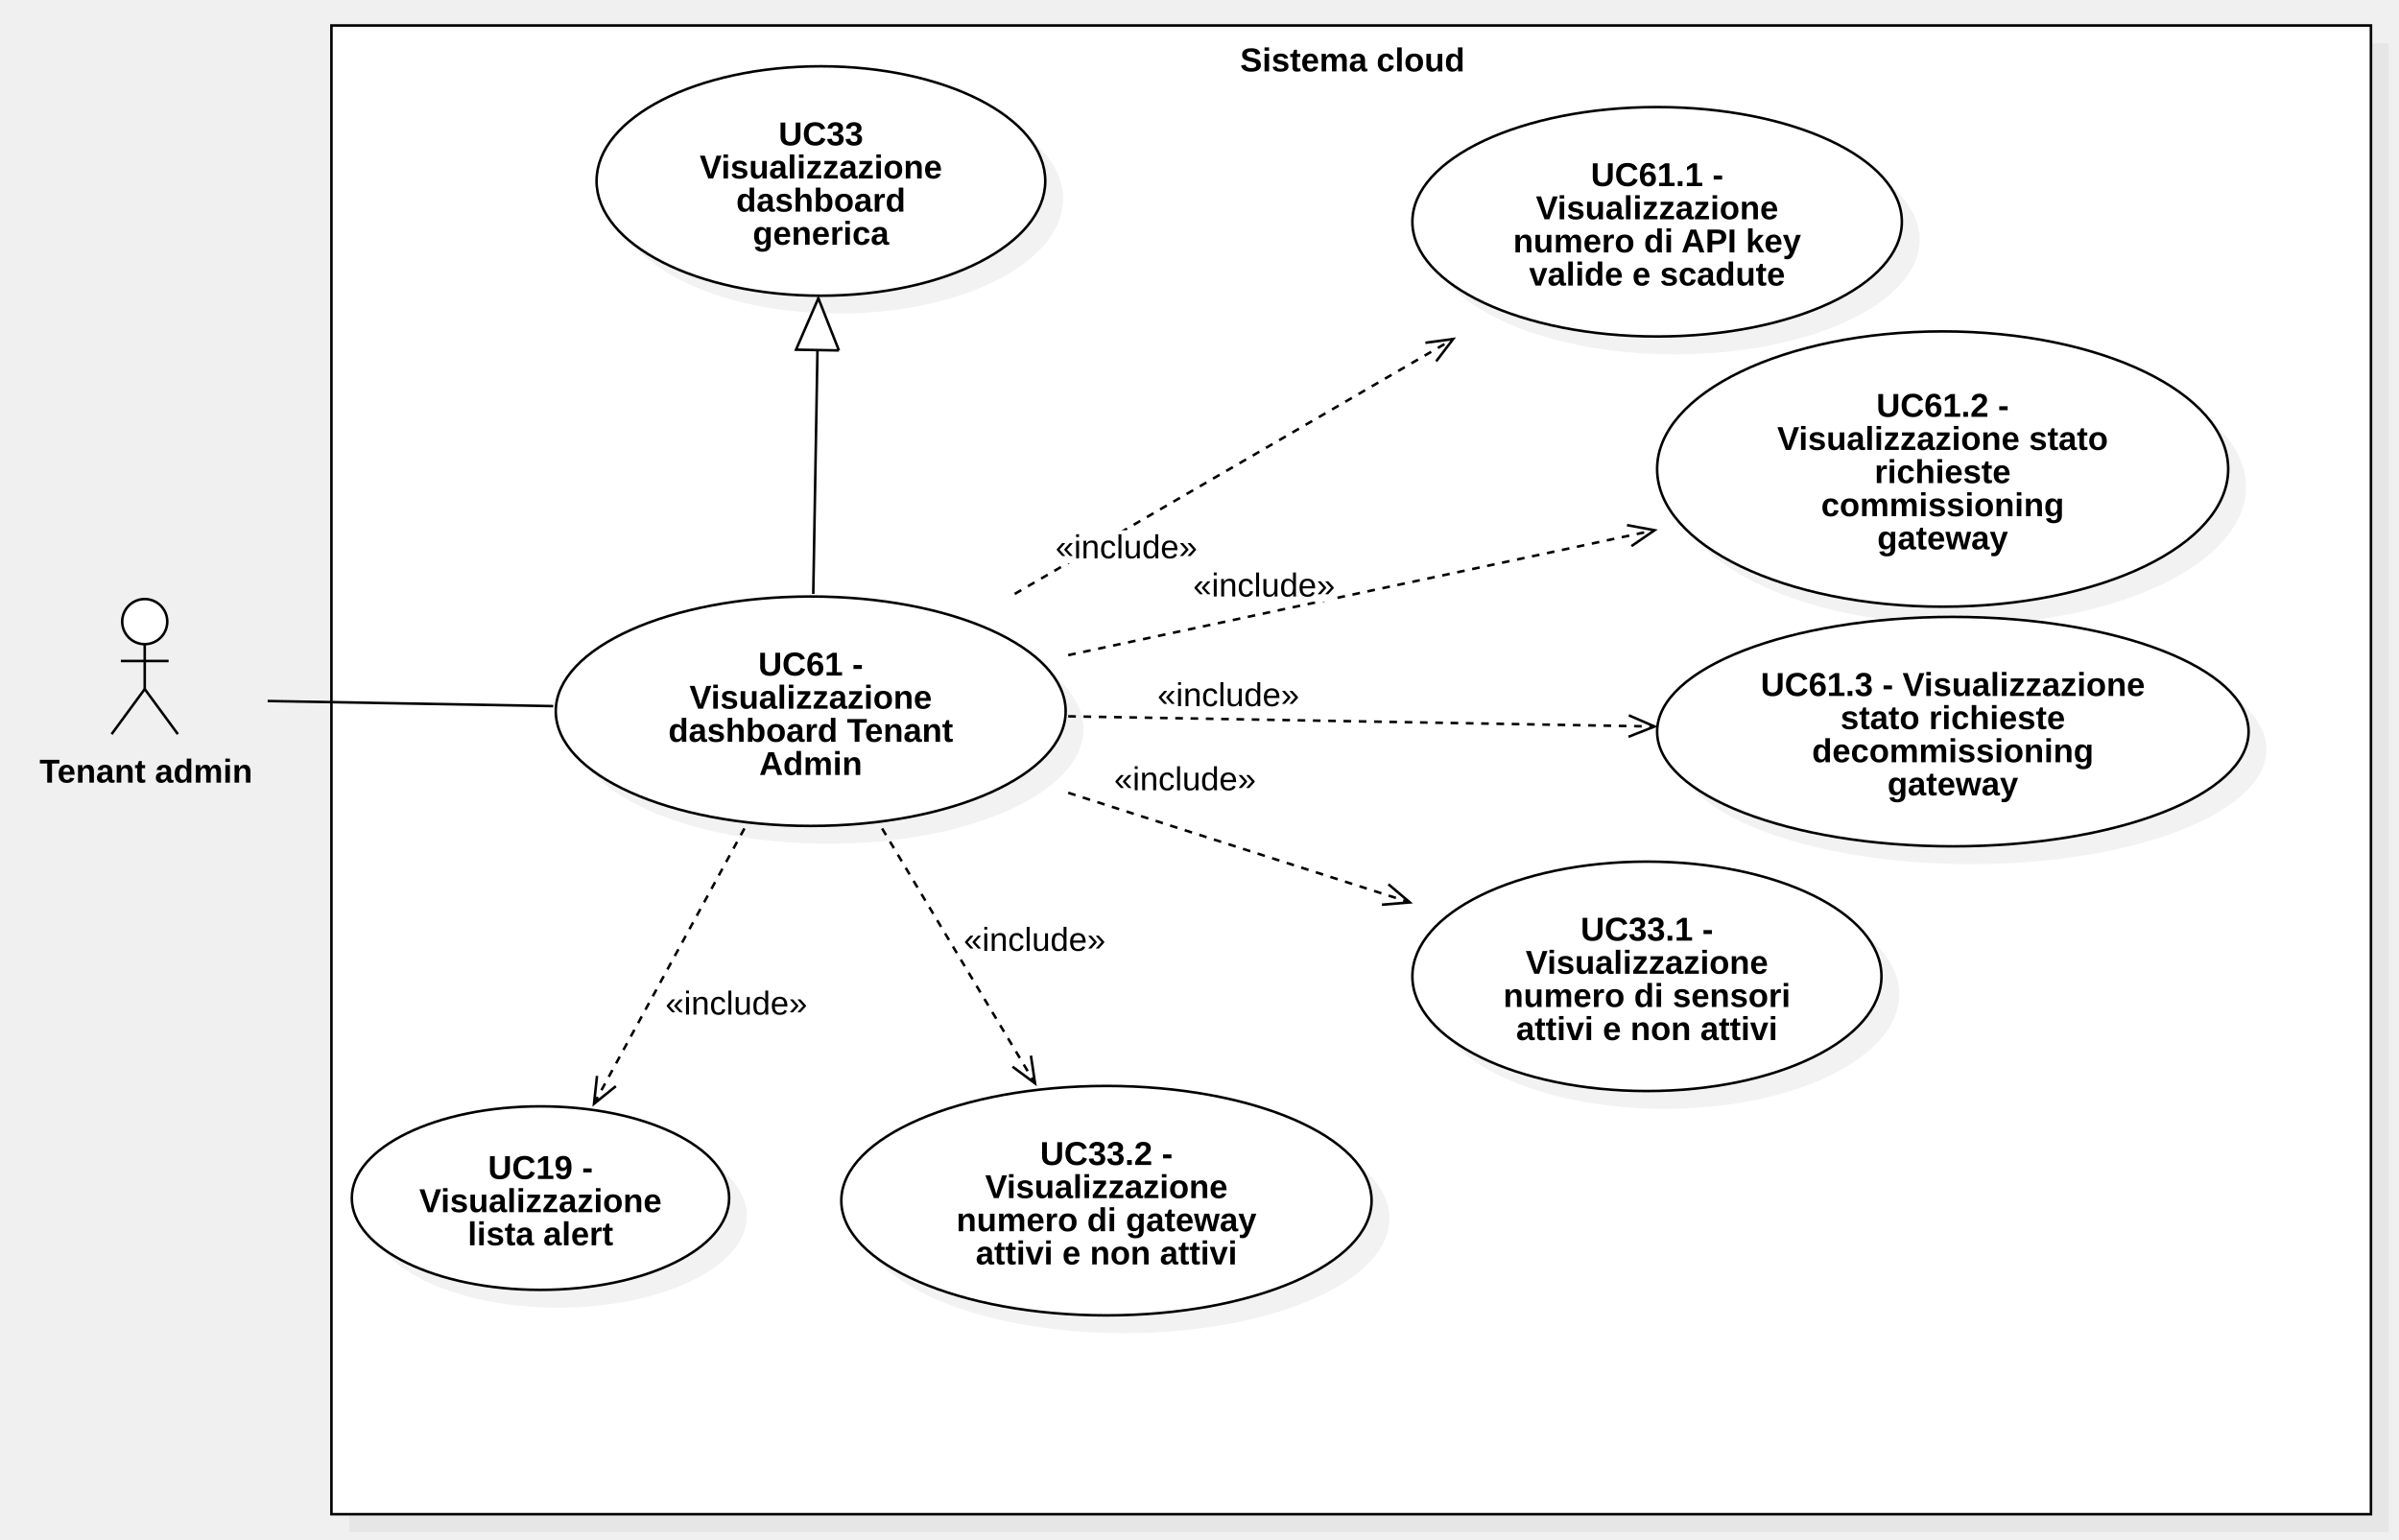
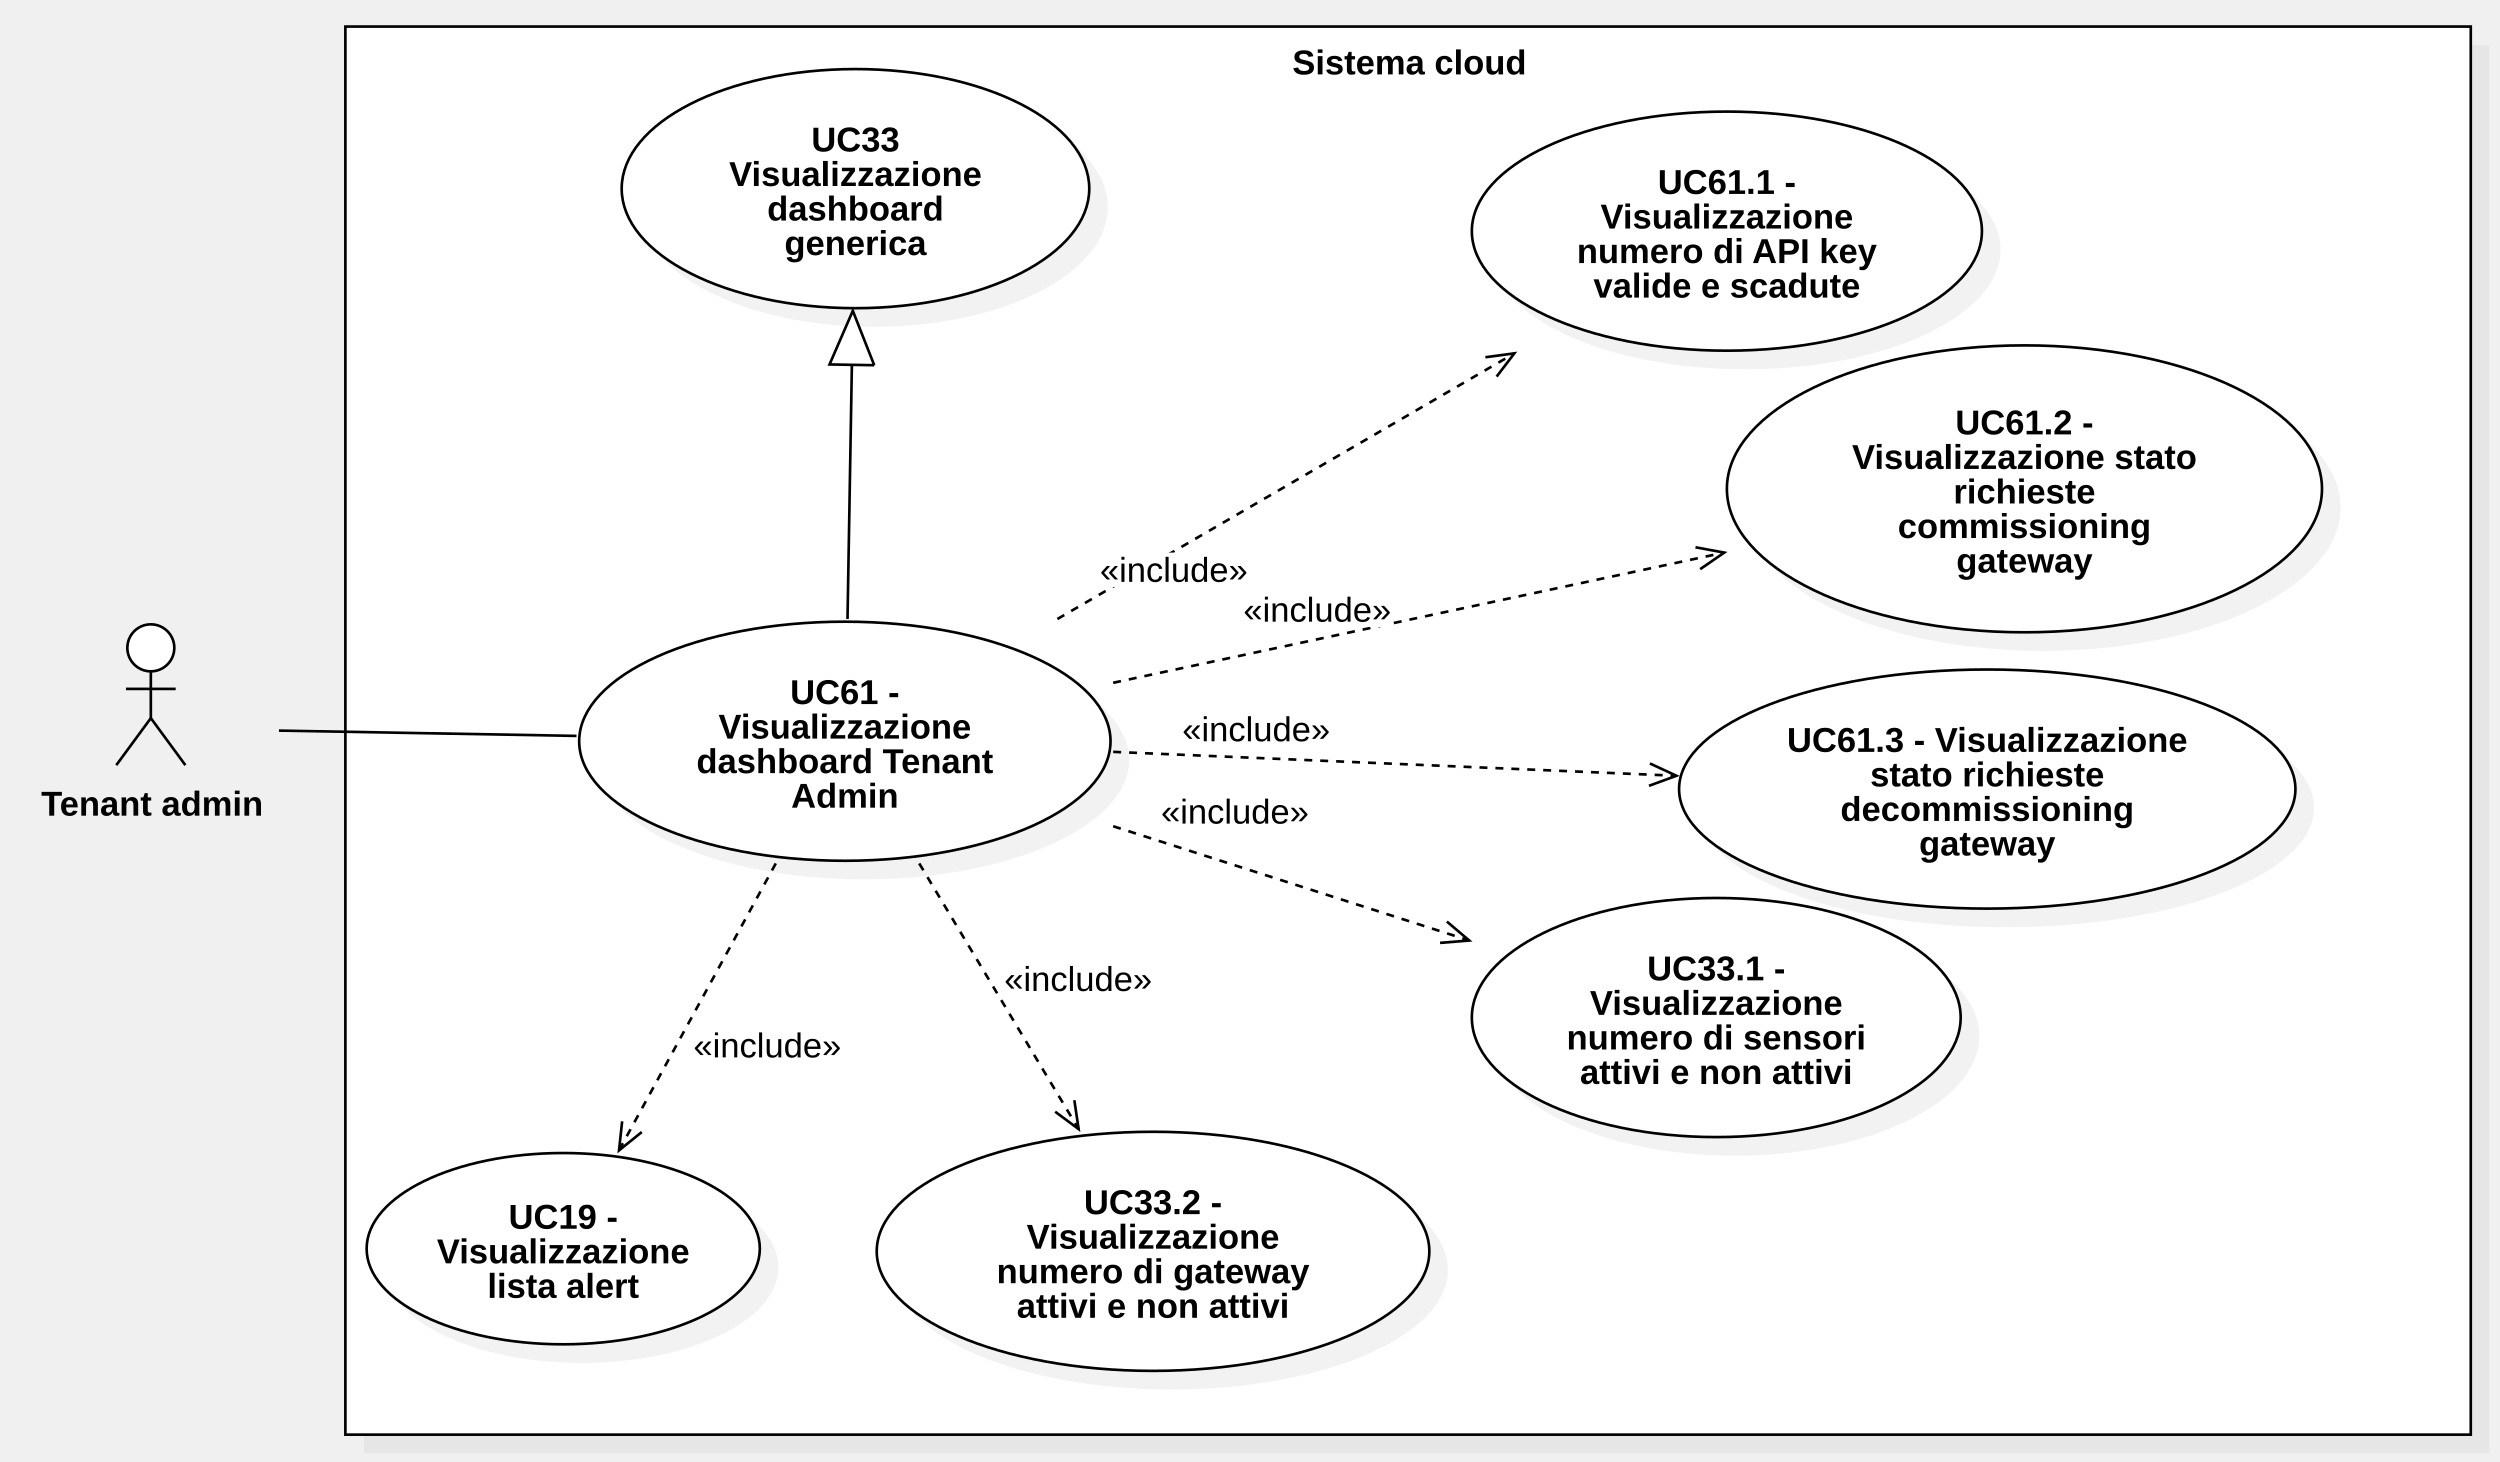
- <svg xmlns="http://www.w3.org/2000/svg" version="1.1" width="941" height="604">
+ <svg xmlns="http://www.w3.org/2000/svg" version="1.1" width="941" height="550">
  <defs />
  <g>
    <g>
-       <rect fill="#C0C0C0" stroke="none" x="177" y="37" width="800" height="584" transform="matrix(1 0 0 1 -40 -20)" fill-opacity="0.2" />
-     </g>
-     <g>
-       <rect fill="#ffffff" stroke="none" x="170" y="30" width="800" height="584" transform="matrix(1 0 0 1 -40 -20)" />
-     </g>
-     <g>
-       <path fill="none" stroke="#000000" paint-order="fill stroke markers" d=" M 130 10 L 930 10 L 930 594 L 130 594 L 130 10 Z Z" stroke-miterlimit="10" stroke-dasharray="" />
+       <rect fill="#C0C0C0" stroke="none" x="177" y="37" width="800" height="530" transform="matrix(1 0 0 1 -40 -20)" fill-opacity="0.2" />
+     </g>
+     <g>
+       <rect fill="#ffffff" stroke="none" x="170" y="30" width="800" height="530" transform="matrix(1 0 0 1 -40 -20)" />
+     </g>
+     <g>
+       <path fill="none" stroke="#000000" paint-order="fill stroke markers" d=" M 130 10 L 930 10 L 930 540 L 130 540 L 130 10 Z Z" stroke-miterlimit="10" stroke-dasharray="" />
    </g>
    <g>
      <g>
        <path fill="none" stroke="none" />
        <text fill="#000000" stroke="none" font-family="Arial" font-size="13px" font-style="normal" font-weight="bold" text-decoration="undefined" x="570.5" y="43.5" text-anchor="middle" dominant-baseline="central" transform="matrix(1 0 0 1 -40 -20)">Sistema cloud</text>
      </g>
    </g>
    <g>
      <path fill="#ffffff" stroke="none" paint-order="stroke fill markers" d=" M 47.931 243.85 C 47.931 238.962 51.889 235 56.771 235 C 61.653 235 65.611 238.962 65.611 243.85 C 65.611 248.738 61.653 252.7 56.771 252.7 C 51.889 252.7 47.931 248.738 47.931 243.85 Z" />
    </g>
    <g>
      <path fill="none" stroke="#000000" paint-order="fill stroke markers" d=" M 47.931 243.85 C 47.931 238.962 51.889 235 56.771 235 C 61.653 235 65.611 238.962 65.611 243.85 C 65.611 248.738 61.653 252.7 56.771 252.7 C 51.889 252.7 47.931 248.738 47.931 243.85 Z" stroke-miterlimit="10" stroke-dasharray="" />
    </g>
    <g>
      <path fill="none" stroke="#000000" paint-order="fill stroke markers" d=" M 56.771 252.7 L 56.771 270.3" stroke-miterlimit="10" stroke-dasharray="" />
    </g>
    <g>
      <path fill="none" stroke="#000000" paint-order="fill stroke markers" d=" M 47.411 259.3 L 66.131 259.3" stroke-miterlimit="10" stroke-dasharray="" />
    </g>
    <g>
      <path fill="none" stroke="#000000" paint-order="fill stroke markers" d=" M 56.771 270.3 L 43.771 288" stroke-miterlimit="10" stroke-dasharray="" />
    </g>
    <g>
      <path fill="none" stroke="#000000" paint-order="fill stroke markers" d=" M 56.771 270.3 L 69.771 288" stroke-miterlimit="10" stroke-dasharray="" />
    </g>
    <g>
      <g>
        <path fill="none" stroke="none" />
        <text fill="#000000" stroke="none" font-family="Arial" font-size="13px" font-style="normal" font-weight="bold" text-decoration="undefined" x="97.271" y="322.5" text-anchor="middle" dominant-baseline="central" transform="matrix(1 0 0 1 -40 -20)">Tenant admin</text>
      </g>
    </g>
    <g>
      <path fill="#C0C0C0" stroke="none" paint-order="stroke fill markers" d=" M 225 286 C 225 261.147 269.772 241 325 241 C 380.228 241 425 261.147 425 286 C 425 310.853 380.228 331 325 331 C 269.772 331 225 310.853 225 286 Z" fill-opacity="0.2" />
    </g>
    <g>
      <path fill="#ffffff" stroke="none" paint-order="stroke fill markers" d=" M 218 279 C 218 254.147 262.772 234 318 234 C 373.228 234 418 254.147 418 279 C 418 303.853 373.228 324 318 324 C 262.772 324 218 303.853 218 279 Z" />
    </g>
    <g>
      <path fill="none" stroke="#000000" paint-order="fill stroke markers" d=" M 218 279 C 218 254.147 262.772 234 318 234 C 373.228 234 418 254.147 418 279 C 418 303.853 373.228 324 318 324 C 262.772 324 218 303.853 218 279 Z" stroke-miterlimit="10" stroke-dasharray="" />
    </g>
    <g>
      <g>
        <path fill="none" stroke="none" />
        <text fill="#000000" stroke="none" font-family="Arial" font-size="13px" font-style="normal" font-weight="bold" text-decoration="undefined" x="358" y="280.5" text-anchor="middle" dominant-baseline="central" transform="matrix(1 0 0 1 -40 -20)">UC61 -</text>
        <text fill="#000000" stroke="none" font-family="Arial" font-size="13px" font-style="normal" font-weight="bold" text-decoration="undefined" x="358" y="293.5" text-anchor="middle" dominant-baseline="central" transform="matrix(1 0 0 1 -40 -20)">Visualizzazione</text>
        <text fill="#000000" stroke="none" font-family="Arial" font-size="13px" font-style="normal" font-weight="bold" text-decoration="undefined" x="358" y="306.5" text-anchor="middle" dominant-baseline="central" transform="matrix(1 0 0 1 -40 -20)">dashboard Tenant</text>
        <text fill="#000000" stroke="none" font-family="Arial" font-size="13px" font-style="normal" font-weight="bold" text-decoration="undefined" x="358" y="319.5" text-anchor="middle" dominant-baseline="central" transform="matrix(1 0 0 1 -40 -20)">Admin</text>
      </g>
    </g>
    <g>
      <path fill="#C0C0C0" stroke="none" paint-order="stroke fill markers" d=" M 561 94 C 561 69.147 603.981 49 657 49 C 710.019 49 753 69.147 753 94 C 753 118.853 710.019 139 657 139 C 603.981 139 561 118.853 561 94 Z" fill-opacity="0.2" />
    </g>
    <g>
      <path fill="#ffffff" stroke="none" paint-order="stroke fill markers" d=" M 554 87 C 554 62.147 596.981 42 650 42 C 703.019 42 746 62.147 746 87 C 746 111.853 703.019 132 650 132 C 596.981 132 554 111.853 554 87 Z" />
    </g>
    <g>
      <path fill="none" stroke="#000000" paint-order="fill stroke markers" d=" M 554 87 C 554 62.147 596.981 42 650 42 C 703.019 42 746 62.147 746 87 C 746 111.853 703.019 132 650 132 C 596.981 132 554 111.853 554 87 Z" stroke-miterlimit="10" stroke-dasharray="" />
    </g>
    <g>
      <g>
        <path fill="none" stroke="none" />
        <text fill="#000000" stroke="none" font-family="Arial" font-size="13px" font-style="normal" font-weight="bold" text-decoration="undefined" x="690" y="88.5" text-anchor="middle" dominant-baseline="central" transform="matrix(1 0 0 1 -40 -20)">UC61.1 -</text>
        <text fill="#000000" stroke="none" font-family="Arial" font-size="13px" font-style="normal" font-weight="bold" text-decoration="undefined" x="690" y="101.5" text-anchor="middle" dominant-baseline="central" transform="matrix(1 0 0 1 -40 -20)">Visualizzazione</text>
        <text fill="#000000" stroke="none" font-family="Arial" font-size="13px" font-style="normal" font-weight="bold" text-decoration="undefined" x="690" y="114.5" text-anchor="middle" dominant-baseline="central" transform="matrix(1 0 0 1 -40 -20)">numero di API key</text>
        <text fill="#000000" stroke="none" font-family="Arial" font-size="13px" font-style="normal" font-weight="bold" text-decoration="undefined" x="690" y="127.5" text-anchor="middle" dominant-baseline="central" transform="matrix(1 0 0 1 -40 -20)">valide e scadute</text>
      </g>
    </g>
    <g>
      <path fill="#C0C0C0" stroke="none" paint-order="stroke fill markers" d=" M 657 191 C 657 161.177 707.144 137 769 137 C 830.856 137 881 161.177 881 191 C 881 220.823 830.856 245 769 245 C 707.144 245 657 220.823 657 191 Z" fill-opacity="0.2" />
    </g>
    <g>
      <path fill="#ffffff" stroke="none" paint-order="stroke fill markers" d=" M 650 184 C 650 154.177 700.144 130 762 130 C 823.856 130 874 154.177 874 184 C 874 213.823 823.856 238 762 238 C 700.144 238 650 213.823 650 184 Z" />
    </g>
    <g>
      <path fill="none" stroke="#000000" paint-order="fill stroke markers" d=" M 650 184 C 650 154.177 700.144 130 762 130 C 823.856 130 874 154.177 874 184 C 874 213.823 823.856 238 762 238 C 700.144 238 650 213.823 650 184 Z" stroke-miterlimit="10" stroke-dasharray="" />
    </g>
    <g>
      <g>
        <path fill="none" stroke="none" />
        <text fill="#000000" stroke="none" font-family="Arial" font-size="13px" font-style="normal" font-weight="bold" text-decoration="undefined" x="802" y="179" text-anchor="middle" dominant-baseline="central" transform="matrix(1 0 0 1 -40 -20)">UC61.2 -</text>
        <text fill="#000000" stroke="none" font-family="Arial" font-size="13px" font-style="normal" font-weight="bold" text-decoration="undefined" x="802" y="192" text-anchor="middle" dominant-baseline="central" transform="matrix(1 0 0 1 -40 -20)">Visualizzazione stato</text>
        <text fill="#000000" stroke="none" font-family="Arial" font-size="13px" font-style="normal" font-weight="bold" text-decoration="undefined" x="802" y="205" text-anchor="middle" dominant-baseline="central" transform="matrix(1 0 0 1 -40 -20)">richieste</text>
        <text fill="#000000" stroke="none" font-family="Arial" font-size="13px" font-style="normal" font-weight="bold" text-decoration="undefined" x="802" y="218" text-anchor="middle" dominant-baseline="central" transform="matrix(1 0 0 1 -40 -20)">commissioning</text>
        <text fill="#000000" stroke="none" font-family="Arial" font-size="13px" font-style="normal" font-weight="bold" text-decoration="undefined" x="802" y="231" text-anchor="middle" dominant-baseline="central" transform="matrix(1 0 0 1 -40 -20)">gateway</text>
      </g>
    </g>
    <g>
-       <path fill="#C0C0C0" stroke="none" paint-order="stroke fill markers" d=" M 657 294 C 657 269.147 708.935 249 773 249 C 837.065 249 889 269.147 889 294 C 889 318.853 837.065 339 773 339 C 708.935 339 657 318.853 657 294 Z" fill-opacity="0.2" />
-     </g>
-     <g>
-       <path fill="#ffffff" stroke="none" paint-order="stroke fill markers" d=" M 650 287 C 650 262.147 701.935 242 766 242 C 830.065 242 882 262.147 882 287 C 882 311.853 830.065 332 766 332 C 701.935 332 650 311.853 650 287 Z" />
-     </g>
-     <g>
-       <path fill="none" stroke="#000000" paint-order="fill stroke markers" d=" M 650 287 C 650 262.147 701.935 242 766 242 C 830.065 242 882 262.147 882 287 C 882 311.853 830.065 332 766 332 C 701.935 332 650 311.853 650 287 Z" stroke-miterlimit="10" stroke-dasharray="" />
-     </g>
-     <g>
-       <g>
-         <path fill="none" stroke="none" />
-         <text fill="#000000" stroke="none" font-family="Arial" font-size="13px" font-style="normal" font-weight="bold" text-decoration="undefined" x="806" y="288.5" text-anchor="middle" dominant-baseline="central" transform="matrix(1 0 0 1 -40 -20)">UC61.3 - Visualizzazione</text>
-         <text fill="#000000" stroke="none" font-family="Arial" font-size="13px" font-style="normal" font-weight="bold" text-decoration="undefined" x="806" y="301.5" text-anchor="middle" dominant-baseline="central" transform="matrix(1 0 0 1 -40 -20)">stato richieste</text>
-         <text fill="#000000" stroke="none" font-family="Arial" font-size="13px" font-style="normal" font-weight="bold" text-decoration="undefined" x="806" y="314.5" text-anchor="middle" dominant-baseline="central" transform="matrix(1 0 0 1 -40 -20)">decommissioning</text>
-         <text fill="#000000" stroke="none" font-family="Arial" font-size="13px" font-style="normal" font-weight="bold" text-decoration="undefined" x="806" y="327.5" text-anchor="middle" dominant-baseline="central" transform="matrix(1 0 0 1 -40 -20)">gateway</text>
+       <path fill="#C0C0C0" stroke="none" paint-order="stroke fill markers" d=" M 639 304 C 639 279.147 690.935 259 755 259 C 819.065 259 871 279.147 871 304 C 871 328.853 819.065 349 755 349 C 690.935 349 639 328.853 639 304 Z" fill-opacity="0.2" />
+     </g>
+     <g>
+       <path fill="#ffffff" stroke="none" paint-order="stroke fill markers" d=" M 632 297 C 632 272.147 683.935 252 748 252 C 812.065 252 864 272.147 864 297 C 864 321.853 812.065 342 748 342 C 683.935 342 632 321.853 632 297 Z" />
+     </g>
+     <g>
+       <path fill="none" stroke="#000000" paint-order="fill stroke markers" d=" M 632 297 C 632 272.147 683.935 252 748 252 C 812.065 252 864 272.147 864 297 C 864 321.853 812.065 342 748 342 C 683.935 342 632 321.853 632 297 Z" stroke-miterlimit="10" stroke-dasharray="" />
+     </g>
+     <g>
+       <g>
+         <path fill="none" stroke="none" />
+         <text fill="#000000" stroke="none" font-family="Arial" font-size="13px" font-style="normal" font-weight="bold" text-decoration="undefined" x="788" y="298.5" text-anchor="middle" dominant-baseline="central" transform="matrix(1 0 0 1 -40 -20)">UC61.3 - Visualizzazione</text>
+         <text fill="#000000" stroke="none" font-family="Arial" font-size="13px" font-style="normal" font-weight="bold" text-decoration="undefined" x="788" y="311.5" text-anchor="middle" dominant-baseline="central" transform="matrix(1 0 0 1 -40 -20)">stato richieste</text>
+         <text fill="#000000" stroke="none" font-family="Arial" font-size="13px" font-style="normal" font-weight="bold" text-decoration="undefined" x="788" y="324.5" text-anchor="middle" dominant-baseline="central" transform="matrix(1 0 0 1 -40 -20)">decommissioning</text>
+         <text fill="#000000" stroke="none" font-family="Arial" font-size="13px" font-style="normal" font-weight="bold" text-decoration="undefined" x="788" y="337.5" text-anchor="middle" dominant-baseline="central" transform="matrix(1 0 0 1 -40 -20)">gateway</text>
      </g>
    </g>
    <g>
      <path fill="#C0C0C0" stroke="none" paint-order="stroke fill markers" d=" M 561 390 C 561 365.147 602.19 345 653 345 C 703.81 345 745 365.147 745 390 C 745 414.853 703.81 435 653 435 C 602.19 435 561 414.853 561 390 Z" fill-opacity="0.2" />
    </g>
    <g>
      <path fill="#ffffff" stroke="none" paint-order="stroke fill markers" d=" M 554 383 C 554 358.147 595.19 338 646 338 C 696.81 338 738 358.147 738 383 C 738 407.853 696.81 428 646 428 C 595.19 428 554 407.853 554 383 Z" />
    </g>
    <g>
      <path fill="none" stroke="#000000" paint-order="fill stroke markers" d=" M 554 383 C 554 358.147 595.19 338 646 338 C 696.81 338 738 358.147 738 383 C 738 407.853 696.81 428 646 428 C 595.19 428 554 407.853 554 383 Z" stroke-miterlimit="10" stroke-dasharray="" />
    </g>
    <g>
      <g>
        <path fill="none" stroke="none" />
        <text fill="#000000" stroke="none" font-family="Arial" font-size="13px" font-style="normal" font-weight="bold" text-decoration="undefined" x="686" y="384.5" text-anchor="middle" dominant-baseline="central" transform="matrix(1 0 0 1 -40 -20)">UC33.1 -</text>
        <text fill="#000000" stroke="none" font-family="Arial" font-size="13px" font-style="normal" font-weight="bold" text-decoration="undefined" x="686" y="397.5" text-anchor="middle" dominant-baseline="central" transform="matrix(1 0 0 1 -40 -20)">Visualizzazione</text>
        <text fill="#000000" stroke="none" font-family="Arial" font-size="13px" font-style="normal" font-weight="bold" text-decoration="undefined" x="686" y="410.5" text-anchor="middle" dominant-baseline="central" transform="matrix(1 0 0 1 -40 -20)">numero di sensori</text>
        <text fill="#000000" stroke="none" font-family="Arial" font-size="13px" font-style="normal" font-weight="bold" text-decoration="undefined" x="686" y="423.5" text-anchor="middle" dominant-baseline="central" transform="matrix(1 0 0 1 -40 -20)">attivi e non attivi</text>
      </g>
    </g>
    <g>
      <path fill="#C0C0C0" stroke="none" paint-order="stroke fill markers" d=" M 337 478 C 337 453.147 383.562 433 441 433 C 498.438 433 545 453.147 545 478 C 545 502.853 498.438 523 441 523 C 383.562 523 337 502.853 337 478 Z" fill-opacity="0.2" />
    </g>
    <g>
      <path fill="#ffffff" stroke="none" paint-order="stroke fill markers" d=" M 330 471 C 330 446.147 376.562 426 434 426 C 491.438 426 538 446.147 538 471 C 538 495.853 491.438 516 434 516 C 376.562 516 330 495.853 330 471 Z" />
    </g>
    <g>
      <path fill="none" stroke="#000000" paint-order="fill stroke markers" d=" M 330 471 C 330 446.147 376.562 426 434 426 C 491.438 426 538 446.147 538 471 C 538 495.853 491.438 516 434 516 C 376.562 516 330 495.853 330 471 Z" stroke-miterlimit="10" stroke-dasharray="" />
    </g>
    <g>
      <g>
        <path fill="none" stroke="none" />
        <text fill="#000000" stroke="none" font-family="Arial" font-size="13px" font-style="normal" font-weight="bold" text-decoration="undefined" x="474" y="472.5" text-anchor="middle" dominant-baseline="central" transform="matrix(1 0 0 1 -40 -20)">UC33.2 -</text>
        <text fill="#000000" stroke="none" font-family="Arial" font-size="13px" font-style="normal" font-weight="bold" text-decoration="undefined" x="474" y="485.5" text-anchor="middle" dominant-baseline="central" transform="matrix(1 0 0 1 -40 -20)">Visualizzazione</text>
        <text fill="#000000" stroke="none" font-family="Arial" font-size="13px" font-style="normal" font-weight="bold" text-decoration="undefined" x="474" y="498.5" text-anchor="middle" dominant-baseline="central" transform="matrix(1 0 0 1 -40 -20)">numero di gateway</text>
        <text fill="#000000" stroke="none" font-family="Arial" font-size="13px" font-style="normal" font-weight="bold" text-decoration="undefined" x="474" y="511.5" text-anchor="middle" dominant-baseline="central" transform="matrix(1 0 0 1 -40 -20)">attivi e non attivi</text>
      </g>
    </g>
    <g>
      <path fill="#C0C0C0" stroke="none" paint-order="stroke fill markers" d=" M 145 477 C 145 457.118 178.131 441 219 441 C 259.869 441 293 457.118 293 477 C 293 496.882 259.869 513 219 513 C 178.131 513 145 496.882 145 477 Z" fill-opacity="0.2" />
    </g>
    <g>
      <path fill="#ffffff" stroke="none" paint-order="stroke fill markers" d=" M 138 470 C 138 450.118 171.131 434 212 434 C 252.869 434 286 450.118 286 470 C 286 489.882 252.869 506 212 506 C 171.131 506 138 489.882 138 470 Z" />
    </g>
    <g>
      <path fill="none" stroke="#000000" paint-order="fill stroke markers" d=" M 138 470 C 138 450.118 171.131 434 212 434 C 252.869 434 286 450.118 286 470 C 286 489.882 252.869 506 212 506 C 171.131 506 138 489.882 138 470 Z" stroke-miterlimit="10" stroke-dasharray="" />
    </g>
    <g>
      <g>
        <path fill="none" stroke="none" />
        <text fill="#000000" stroke="none" font-family="Arial" font-size="13px" font-style="normal" font-weight="bold" text-decoration="undefined" x="252" y="478" text-anchor="middle" dominant-baseline="central" transform="matrix(1 0 0 1 -40 -20)">UC19 -</text>
        <text fill="#000000" stroke="none" font-family="Arial" font-size="13px" font-style="normal" font-weight="bold" text-decoration="undefined" x="252" y="491" text-anchor="middle" dominant-baseline="central" transform="matrix(1 0 0 1 -40 -20)">Visualizzazione</text>
        <text fill="#000000" stroke="none" font-family="Arial" font-size="13px" font-style="normal" font-weight="bold" text-decoration="undefined" x="252" y="504" text-anchor="middle" dominant-baseline="central" transform="matrix(1 0 0 1 -40 -20)">lista alert</text>
      </g>
    </g>
    <g>
      <path fill="none" stroke="#000000" paint-order="fill stroke markers" d=" M 398 233 L 570 133" stroke-miterlimit="10" stroke-dasharray="3" />
    </g>
    <g>
      <path fill="none" stroke="#000000" paint-order="fill stroke markers" d=" M 563.33 141.747 L 570 133 L 559.099 134.469" stroke-miterlimit="10" stroke-dasharray="" />
    </g>
    <g>
      <rect fill="#ffffff" stroke="none" x="454" y="228" width="55.656" height="13" transform="matrix(1 0 0 1 -40 -20)" />
    </g>
    <g>
      <g>
        <path fill="none" stroke="none" />
        <text fill="#000000" stroke="none" font-family="Arial" font-size="13px" font-style="normal" font-weight="normal" text-decoration="undefined" x="481.828" y="234.5" text-anchor="middle" dominant-baseline="central" transform="matrix(1 0 0 1 -40 -20)">«include»</text>
      </g>
    </g>
    <g>
      <path fill="none" stroke="#000000" paint-order="fill stroke markers" d=" M 419 257 L 649 208" stroke-miterlimit="10" stroke-dasharray="3" />
    </g>
    <g>
      <path fill="none" stroke="#000000" paint-order="fill stroke markers" d=" M 639.938 214.235 L 649 208 L 638.183 206" stroke-miterlimit="10" stroke-dasharray="" />
    </g>
    <g>
      <rect fill="#ffffff" stroke="none" x="508" y="243" width="55.656" height="13" transform="matrix(1 0 0 1 -40 -20)" />
    </g>
    <g>
      <g>
        <path fill="none" stroke="none" />
        <text fill="#000000" stroke="none" font-family="Arial" font-size="13px" font-style="normal" font-weight="normal" text-decoration="undefined" x="535.828" y="249.5" text-anchor="middle" dominant-baseline="central" transform="matrix(1 0 0 1 -40 -20)">«include»</text>
      </g>
    </g>
    <g>
-       <path fill="none" stroke="#000000" paint-order="fill stroke markers" d=" M 419 281 L 649 285" stroke-miterlimit="10" stroke-dasharray="3" />
-     </g>
-     <g>
-       <path fill="none" stroke="#000000" paint-order="fill stroke markers" d=" M 638.766 289.032 L 649 285 L 638.912 280.614" stroke-miterlimit="10" stroke-dasharray="" />
-     </g>
-     <g>
-       <rect fill="#ffffff" stroke="none" x="494" y="286" width="55.656" height="13" transform="matrix(1 0 0 1 -40 -20)" />
-     </g>
-     <g>
-       <g>
-         <path fill="none" stroke="none" />
-         <text fill="#000000" stroke="none" font-family="Arial" font-size="13px" font-style="normal" font-weight="normal" text-decoration="undefined" x="521.828" y="292.5" text-anchor="middle" dominant-baseline="central" transform="matrix(1 0 0 1 -40 -20)">«include»</text>
+       <path fill="none" stroke="#000000" paint-order="fill stroke markers" d=" M 419 283 L 631 292" stroke-miterlimit="10" stroke-dasharray="3" />
+     </g>
+     <g>
+       <path fill="none" stroke="#000000" paint-order="fill stroke markers" d=" M 620.668 295.775 L 631 292 L 621.025 287.363" stroke-miterlimit="10" stroke-dasharray="" />
+     </g>
+     <g>
+       <rect fill="#ffffff" stroke="none" x="485" y="288" width="55.656" height="13" transform="matrix(1 0 0 1 -40 -20)" />
+     </g>
+     <g>
+       <g>
+         <path fill="none" stroke="none" />
+         <text fill="#000000" stroke="none" font-family="Arial" font-size="13px" font-style="normal" font-weight="normal" text-decoration="undefined" x="512.828" y="294.5" text-anchor="middle" dominant-baseline="central" transform="matrix(1 0 0 1 -40 -20)">«include»</text>
      </g>
    </g>
    <g>
      <path fill="none" stroke="#000000" paint-order="fill stroke markers" d=" M 419 311 L 553 354" stroke-miterlimit="10" stroke-dasharray="3" />
    </g>
    <g>
      <path fill="none" stroke="#000000" paint-order="fill stroke markers" d=" M 542.037 354.903 L 553 354 L 544.61 346.887" stroke-miterlimit="10" stroke-dasharray="" />
    </g>
    <g>
      <rect fill="#ffffff" stroke="none" x="477" y="319" width="55.656" height="13" transform="matrix(1 0 0 1 -40 -20)" />
    </g>
    <g>
      <g>
        <path fill="none" stroke="none" />
        <text fill="#000000" stroke="none" font-family="Arial" font-size="13px" font-style="normal" font-weight="normal" text-decoration="undefined" x="504.828" y="325.5" text-anchor="middle" dominant-baseline="central" transform="matrix(1 0 0 1 -40 -20)">«include»</text>
      </g>
    </g>
    <g>
      <path fill="none" stroke="#000000" paint-order="fill stroke markers" d=" M 346 325 L 406 425" stroke-miterlimit="10" stroke-dasharray="3" />
    </g>
    <g>
      <path fill="none" stroke="#000000" paint-order="fill stroke markers" d=" M 397.162 418.451 L 406 425 L 404.381 414.12" stroke-miterlimit="10" stroke-dasharray="" />
    </g>
    <g>
      <rect fill="#ffffff" stroke="none" x="418" y="382" width="55.656" height="13" transform="matrix(1 0 0 1 -40 -20)" />
    </g>
    <g>
      <g>
        <path fill="none" stroke="none" />
        <text fill="#000000" stroke="none" font-family="Arial" font-size="13px" font-style="normal" font-weight="normal" text-decoration="undefined" x="445.828" y="388.5" text-anchor="middle" dominant-baseline="central" transform="matrix(1 0 0 1 -40 -20)">«include»</text>
      </g>
    </g>
    <g>
      <path fill="none" stroke="#000000" paint-order="fill stroke markers" d=" M 105 275 L 217 277" stroke-miterlimit="10" stroke-dasharray="" />
    </g>
    <g>
      <path fill="none" stroke="#000000" paint-order="fill stroke markers" d=" M 292 325 L 233 433" stroke-miterlimit="10" stroke-dasharray="3" />
    </g>
    <g>
      <path fill="none" stroke="#000000" paint-order="fill stroke markers" d=" M 234.178 422.063 L 233 433 L 241.566 426.1" stroke-miterlimit="10" stroke-dasharray="" />
    </g>
    <g>
      <rect fill="#ffffff" stroke="none" x="301" y="407" width="55.656" height="13" transform="matrix(1 0 0 1 -40 -20)" />
    </g>
    <g>
      <g>
        <path fill="none" stroke="none" />
        <text fill="#000000" stroke="none" font-family="Arial" font-size="13px" font-style="normal" font-weight="normal" text-decoration="undefined" x="328.828" y="413.5" text-anchor="middle" dominant-baseline="central" transform="matrix(1 0 0 1 -40 -20)">«include»</text>
      </g>
    </g>
    <g>
      <path fill="#C0C0C0" stroke="none" paint-order="stroke fill markers" d=" M 241 78 C 241 53.147 280.399 33 329 33 C 377.601 33 417 53.147 417 78 C 417 102.853 377.601 123 329 123 C 280.399 123 241 102.853 241 78 Z" fill-opacity="0.2" />
    </g>
    <g>
      <path fill="#ffffff" stroke="none" paint-order="stroke fill markers" d=" M 234 71 C 234 46.147 273.399 26 322 26 C 370.601 26 410 46.147 410 71 C 410 95.853 370.601 116 322 116 C 273.399 116 234 95.853 234 71 Z" />
    </g>
    <g>
      <path fill="none" stroke="#000000" paint-order="fill stroke markers" d=" M 234 71 C 234 46.147 273.399 26 322 26 C 370.601 26 410 46.147 410 71 C 410 95.853 370.601 116 322 116 C 273.399 116 234 95.853 234 71 Z" stroke-miterlimit="10" stroke-dasharray="" />
    </g>
    <g>
      <g>
        <path fill="none" stroke="none" />
        <text fill="#000000" stroke="none" font-family="Arial" font-size="13px" font-style="normal" font-weight="bold" text-decoration="undefined" x="362" y="72.5" text-anchor="middle" dominant-baseline="central" transform="matrix(1 0 0 1 -40 -20)">UC33</text>
        <text fill="#000000" stroke="none" font-family="Arial" font-size="13px" font-style="normal" font-weight="bold" text-decoration="undefined" x="362" y="85.5" text-anchor="middle" dominant-baseline="central" transform="matrix(1 0 0 1 -40 -20)">Visualizzazione</text>
        <text fill="#000000" stroke="none" font-family="Arial" font-size="13px" font-style="normal" font-weight="bold" text-decoration="undefined" x="362" y="98.5" text-anchor="middle" dominant-baseline="central" transform="matrix(1 0 0 1 -40 -20)">dashboard</text>
        <text fill="#000000" stroke="none" font-family="Arial" font-size="13px" font-style="normal" font-weight="bold" text-decoration="undefined" x="362" y="111.5" text-anchor="middle" dominant-baseline="central" transform="matrix(1 0 0 1 -40 -20)">generica</text>
      </g>
    </g>
    <g>
      <path fill="none" stroke="#000000" paint-order="fill stroke markers" d=" M 319 233 L 321 117" stroke-miterlimit="10" stroke-dasharray="" />
    </g>
    <g>
      <path fill="#FFFFFF" stroke="none" paint-order="stroke fill markers" d=" M 329.067 137.467 L 321 117 L 312.232 137.177" />
    </g>
    <g>
      <path fill="none" stroke="#000000" paint-order="fill stroke markers" d=" M 329.067 137.467 L 321 117 L 312.232 137.177 L 329.067 137.467" stroke-miterlimit="10" stroke-dasharray="" />
    </g>
  </g>
</svg>
